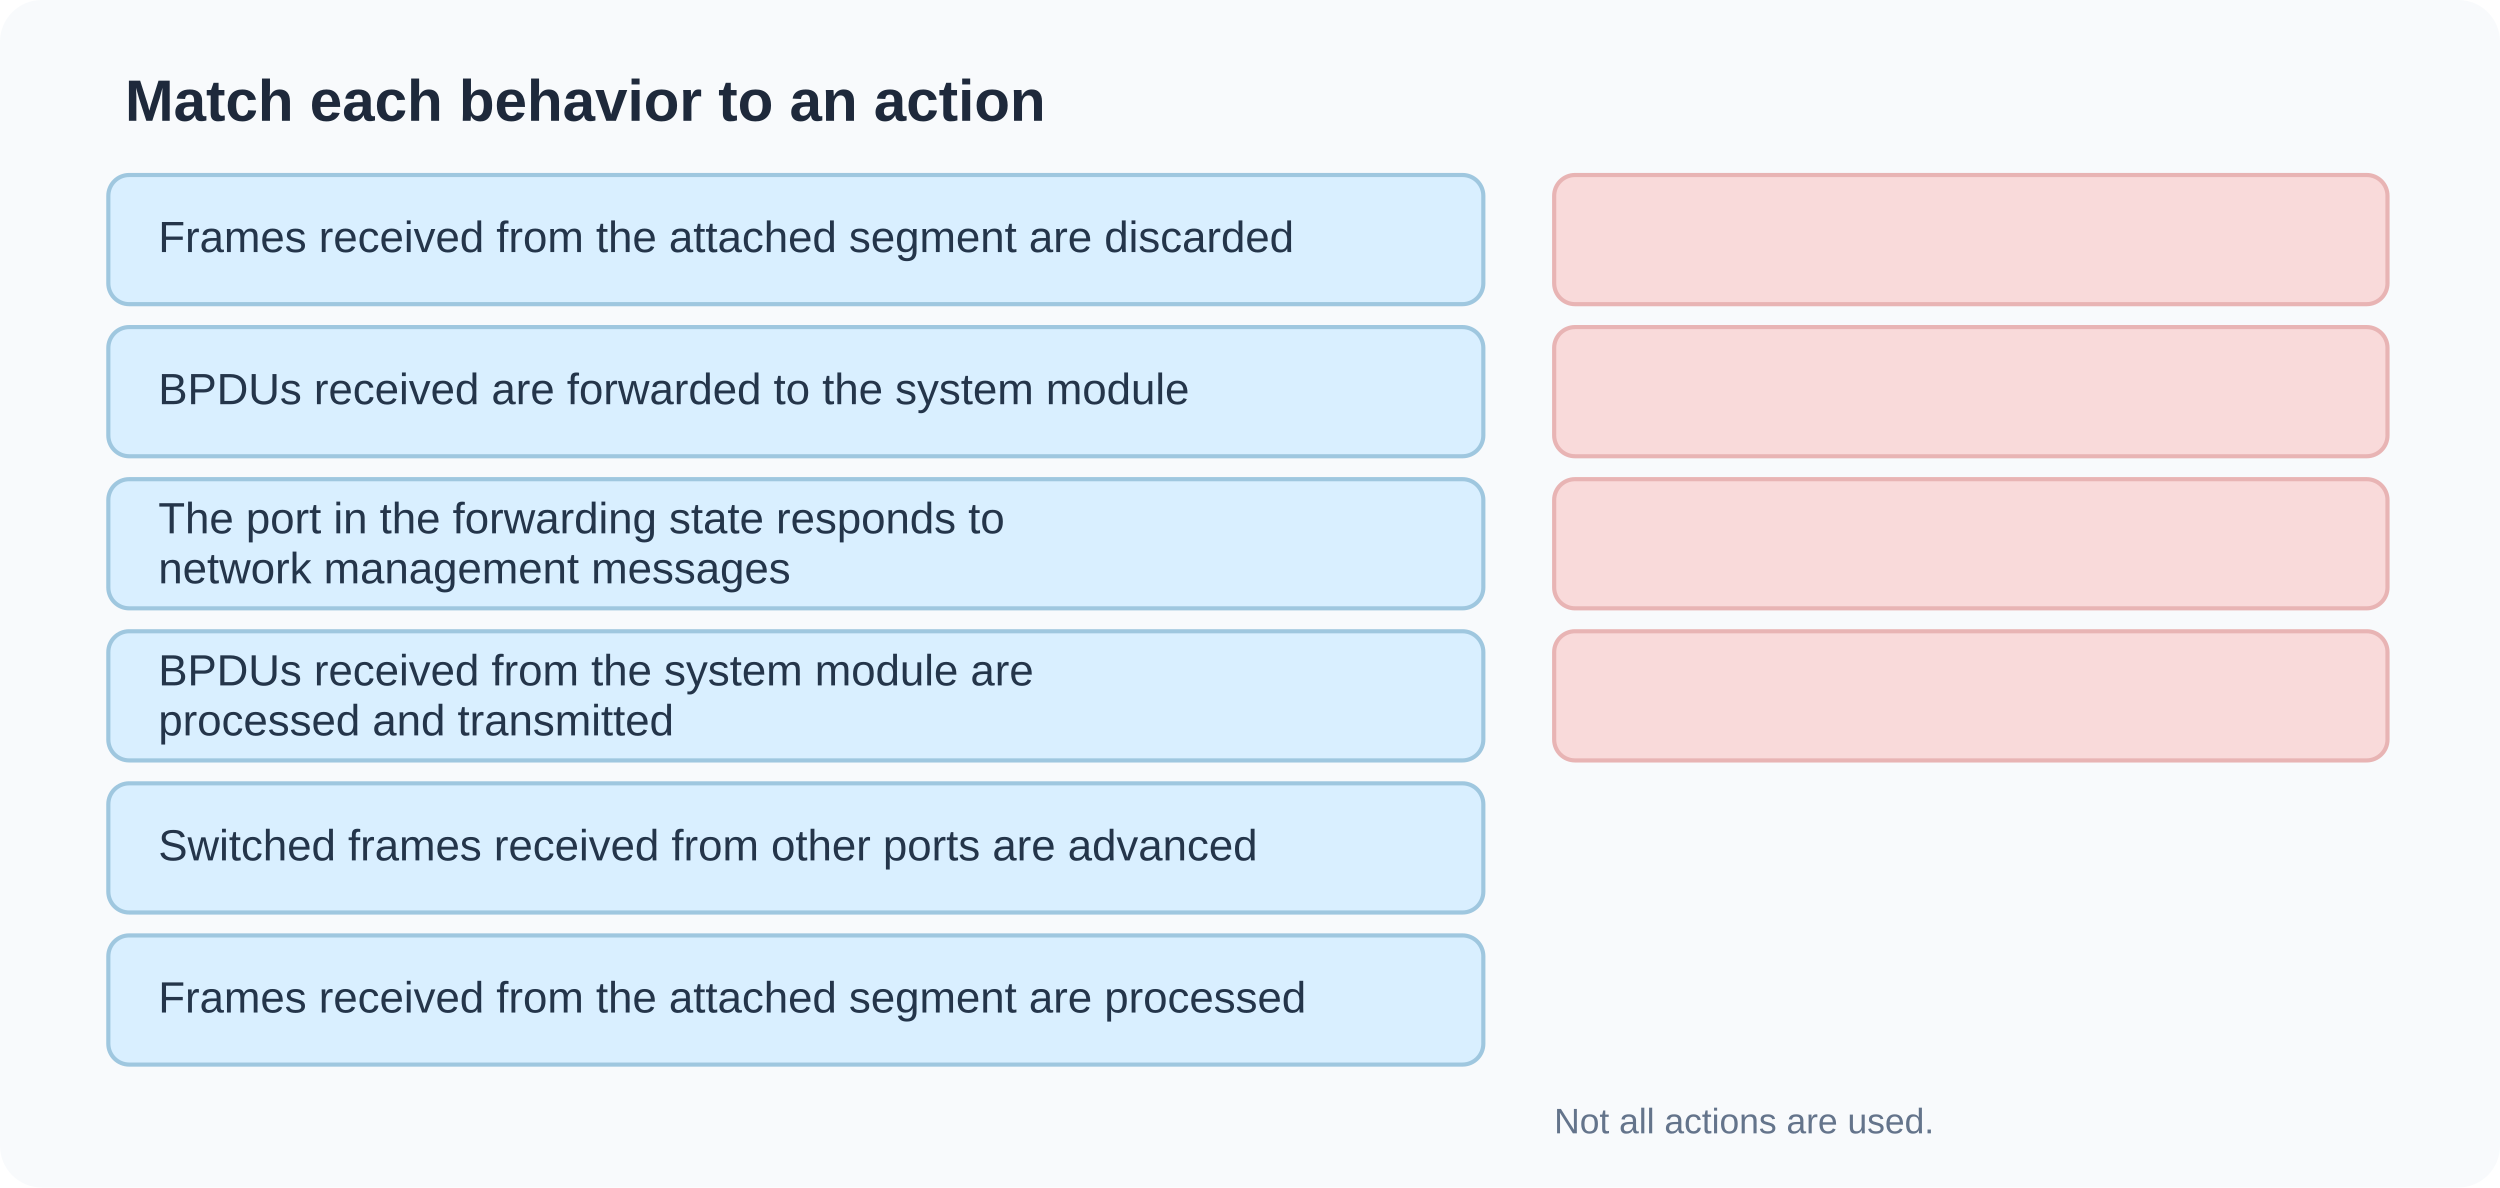
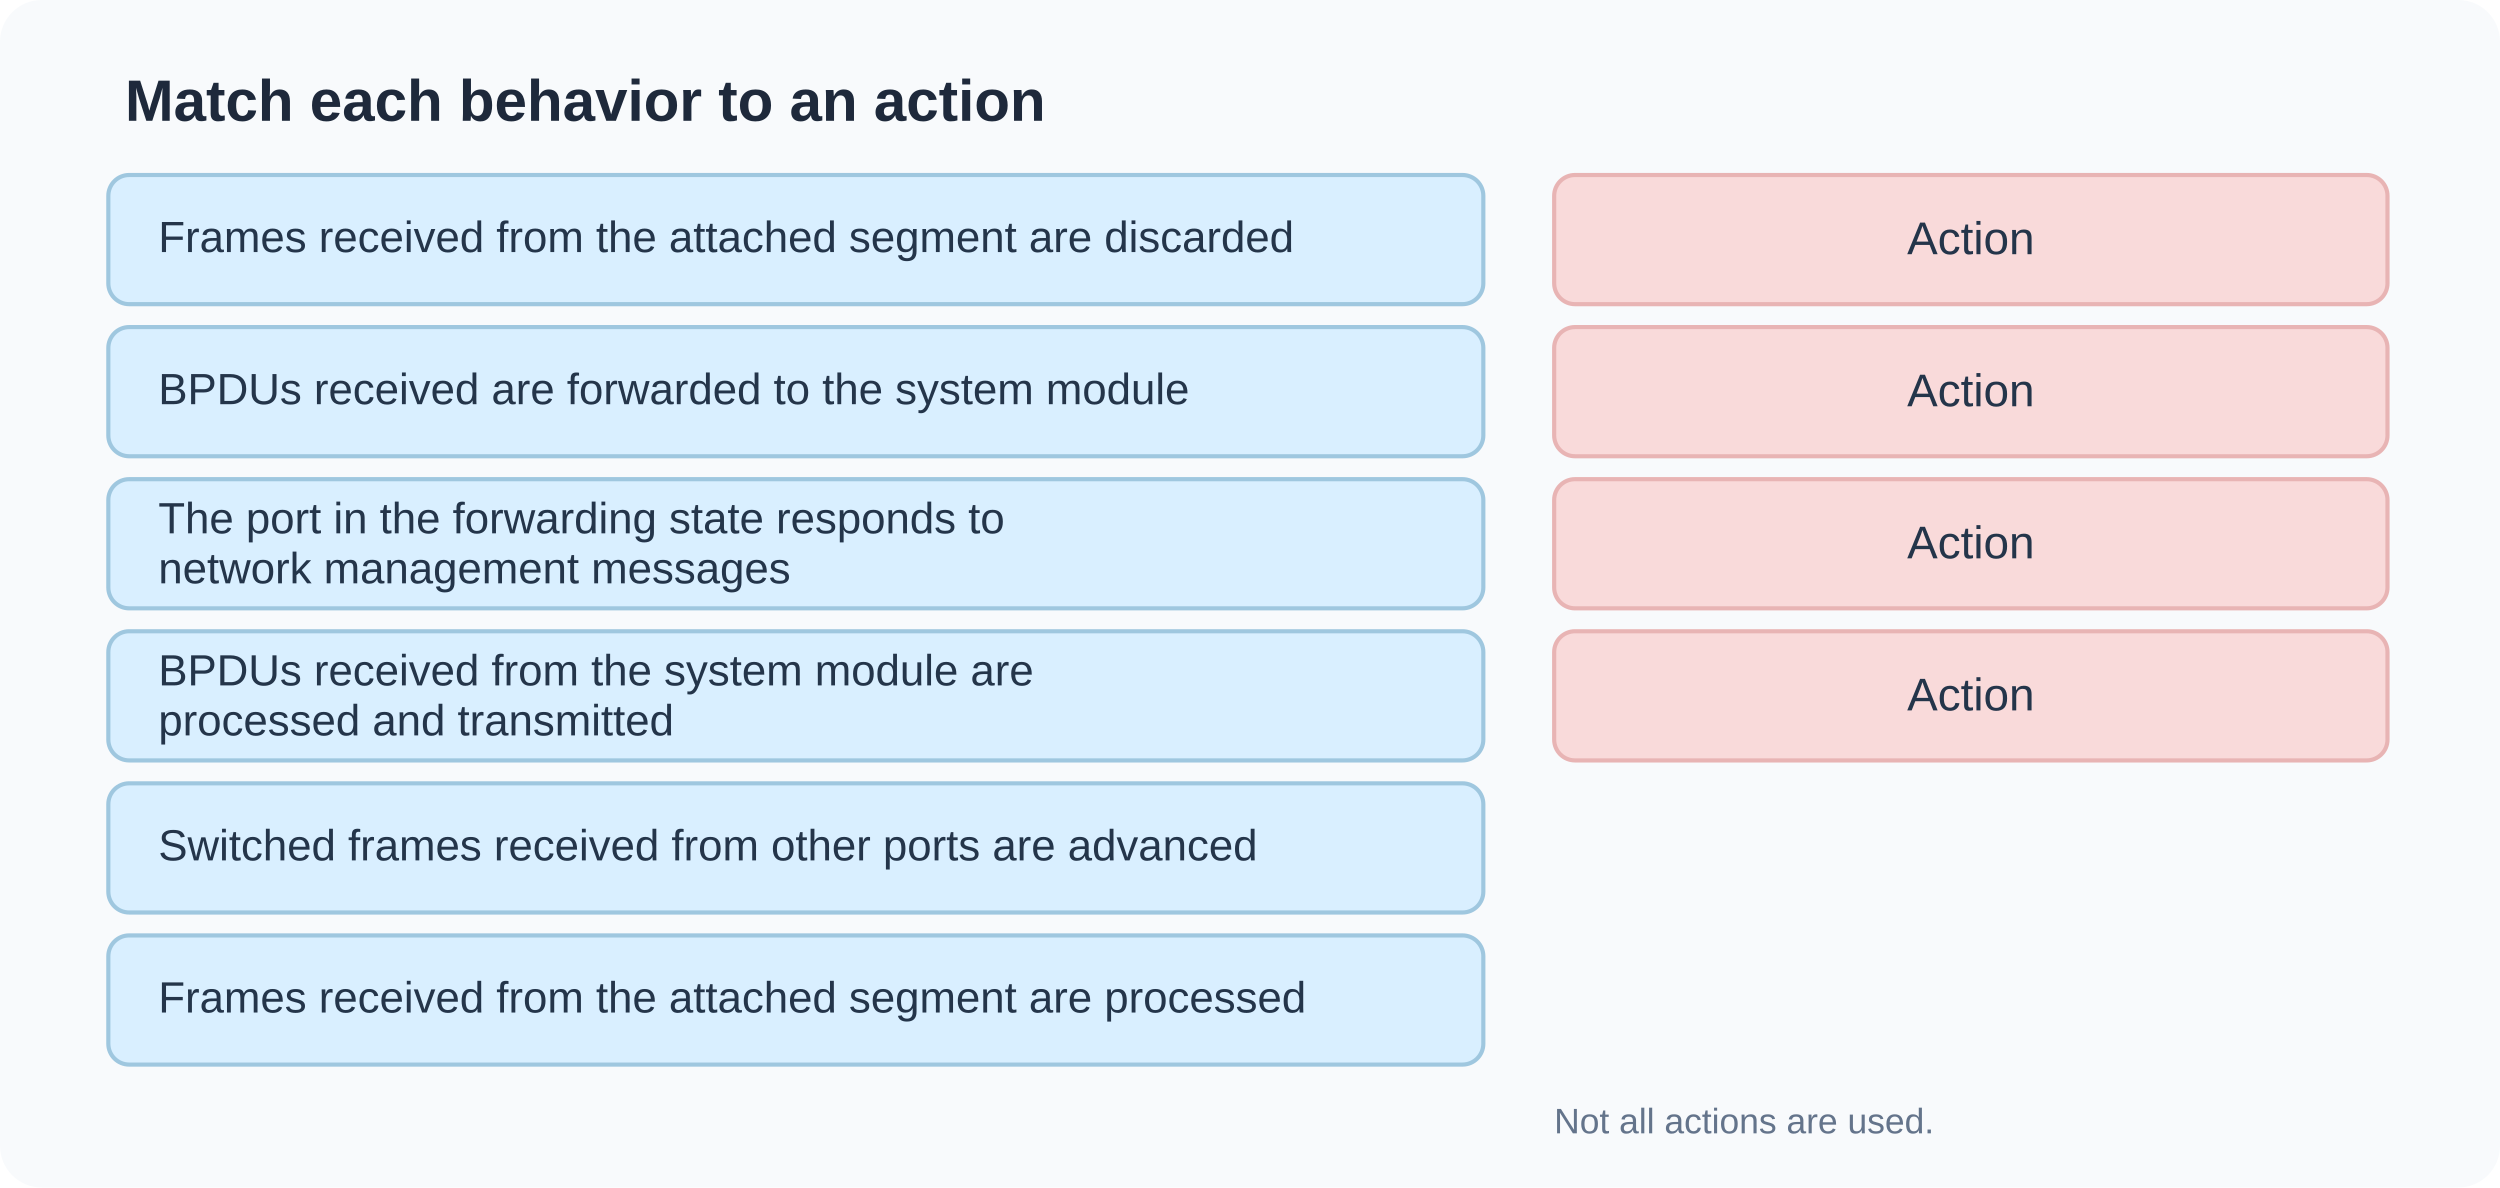
<svg xmlns="http://www.w3.org/2000/svg" width="1200" height="570" viewBox="0 0 1200 570" role="img" aria-labelledby="title desc">
  <rect width="1200" height="570" rx="20" fill="#f8fafc" />
  <text x="60" y="58" fill="#1e293b" font-family="Arial,sans-serif" font-size="28" font-weight="700">Match each behavior to an action</text>
  <g font-family="Arial,sans-serif" font-size="21" fill="#24354a">
    <rect x="52" y="84" width="660" height="62" rx="10" fill="#d9efff" stroke="#9fc7df" stroke-width="2" />
    <text x="76" y="121">Frames received from the attached segment are discarded</text>
    <rect x="52" y="157" width="660" height="62" rx="10" fill="#d9efff" stroke="#9fc7df" stroke-width="2" />
    <text x="76" y="194">BPDUs received are forwarded to the system module</text>
    <rect x="52" y="230" width="660" height="62" rx="10" fill="#d9efff" stroke="#9fc7df" stroke-width="2" />
    <text x="76" y="256">
      <tspan x="76">The port in the forwarding state responds to</tspan>
      <tspan x="76" dy="24">network management messages</tspan>
    </text>
    <rect x="52" y="303" width="660" height="62" rx="10" fill="#d9efff" stroke="#9fc7df" stroke-width="2" />
    <text x="76" y="329">
      <tspan x="76">BPDUs received from the system module are</tspan>
      <tspan x="76" dy="24">processed and transmitted</tspan>
    </text>
    <rect x="52" y="376" width="660" height="62" rx="10" fill="#d9efff" stroke="#9fc7df" stroke-width="2" />
    <text x="76" y="413">Switched frames received from other ports are advanced</text>
    <rect x="52" y="449" width="660" height="62" rx="10" fill="#d9efff" stroke="#9fc7df" stroke-width="2" />
    <text x="76" y="486">Frames received from the attached segment are processed</text>
  </g>
  <g fill="#f9dada" stroke="#e8b4b4" stroke-width="2">
    <rect x="746" y="84" width="400" height="62" rx="10" />
    <rect x="746" y="157" width="400" height="62" rx="10" />
    <rect x="746" y="230" width="400" height="62" rx="10" />
    <rect x="746" y="303" width="400" height="62" rx="10" />
  </g>
+   <g font-family="Arial,sans-serif" font-size="22" fill="#24354a" text-anchor="middle">
+     <text x="946" y="122">Action</text>
+     <text x="946" y="195">Action</text>
+     <text x="946" y="268">Action</text>
+     <text x="946" y="341">Action</text>
+   </g>
  <text x="746" y="544" fill="#64748b" font-family="Arial,sans-serif" font-size="17">Not all actions are used.</text>
</svg>
